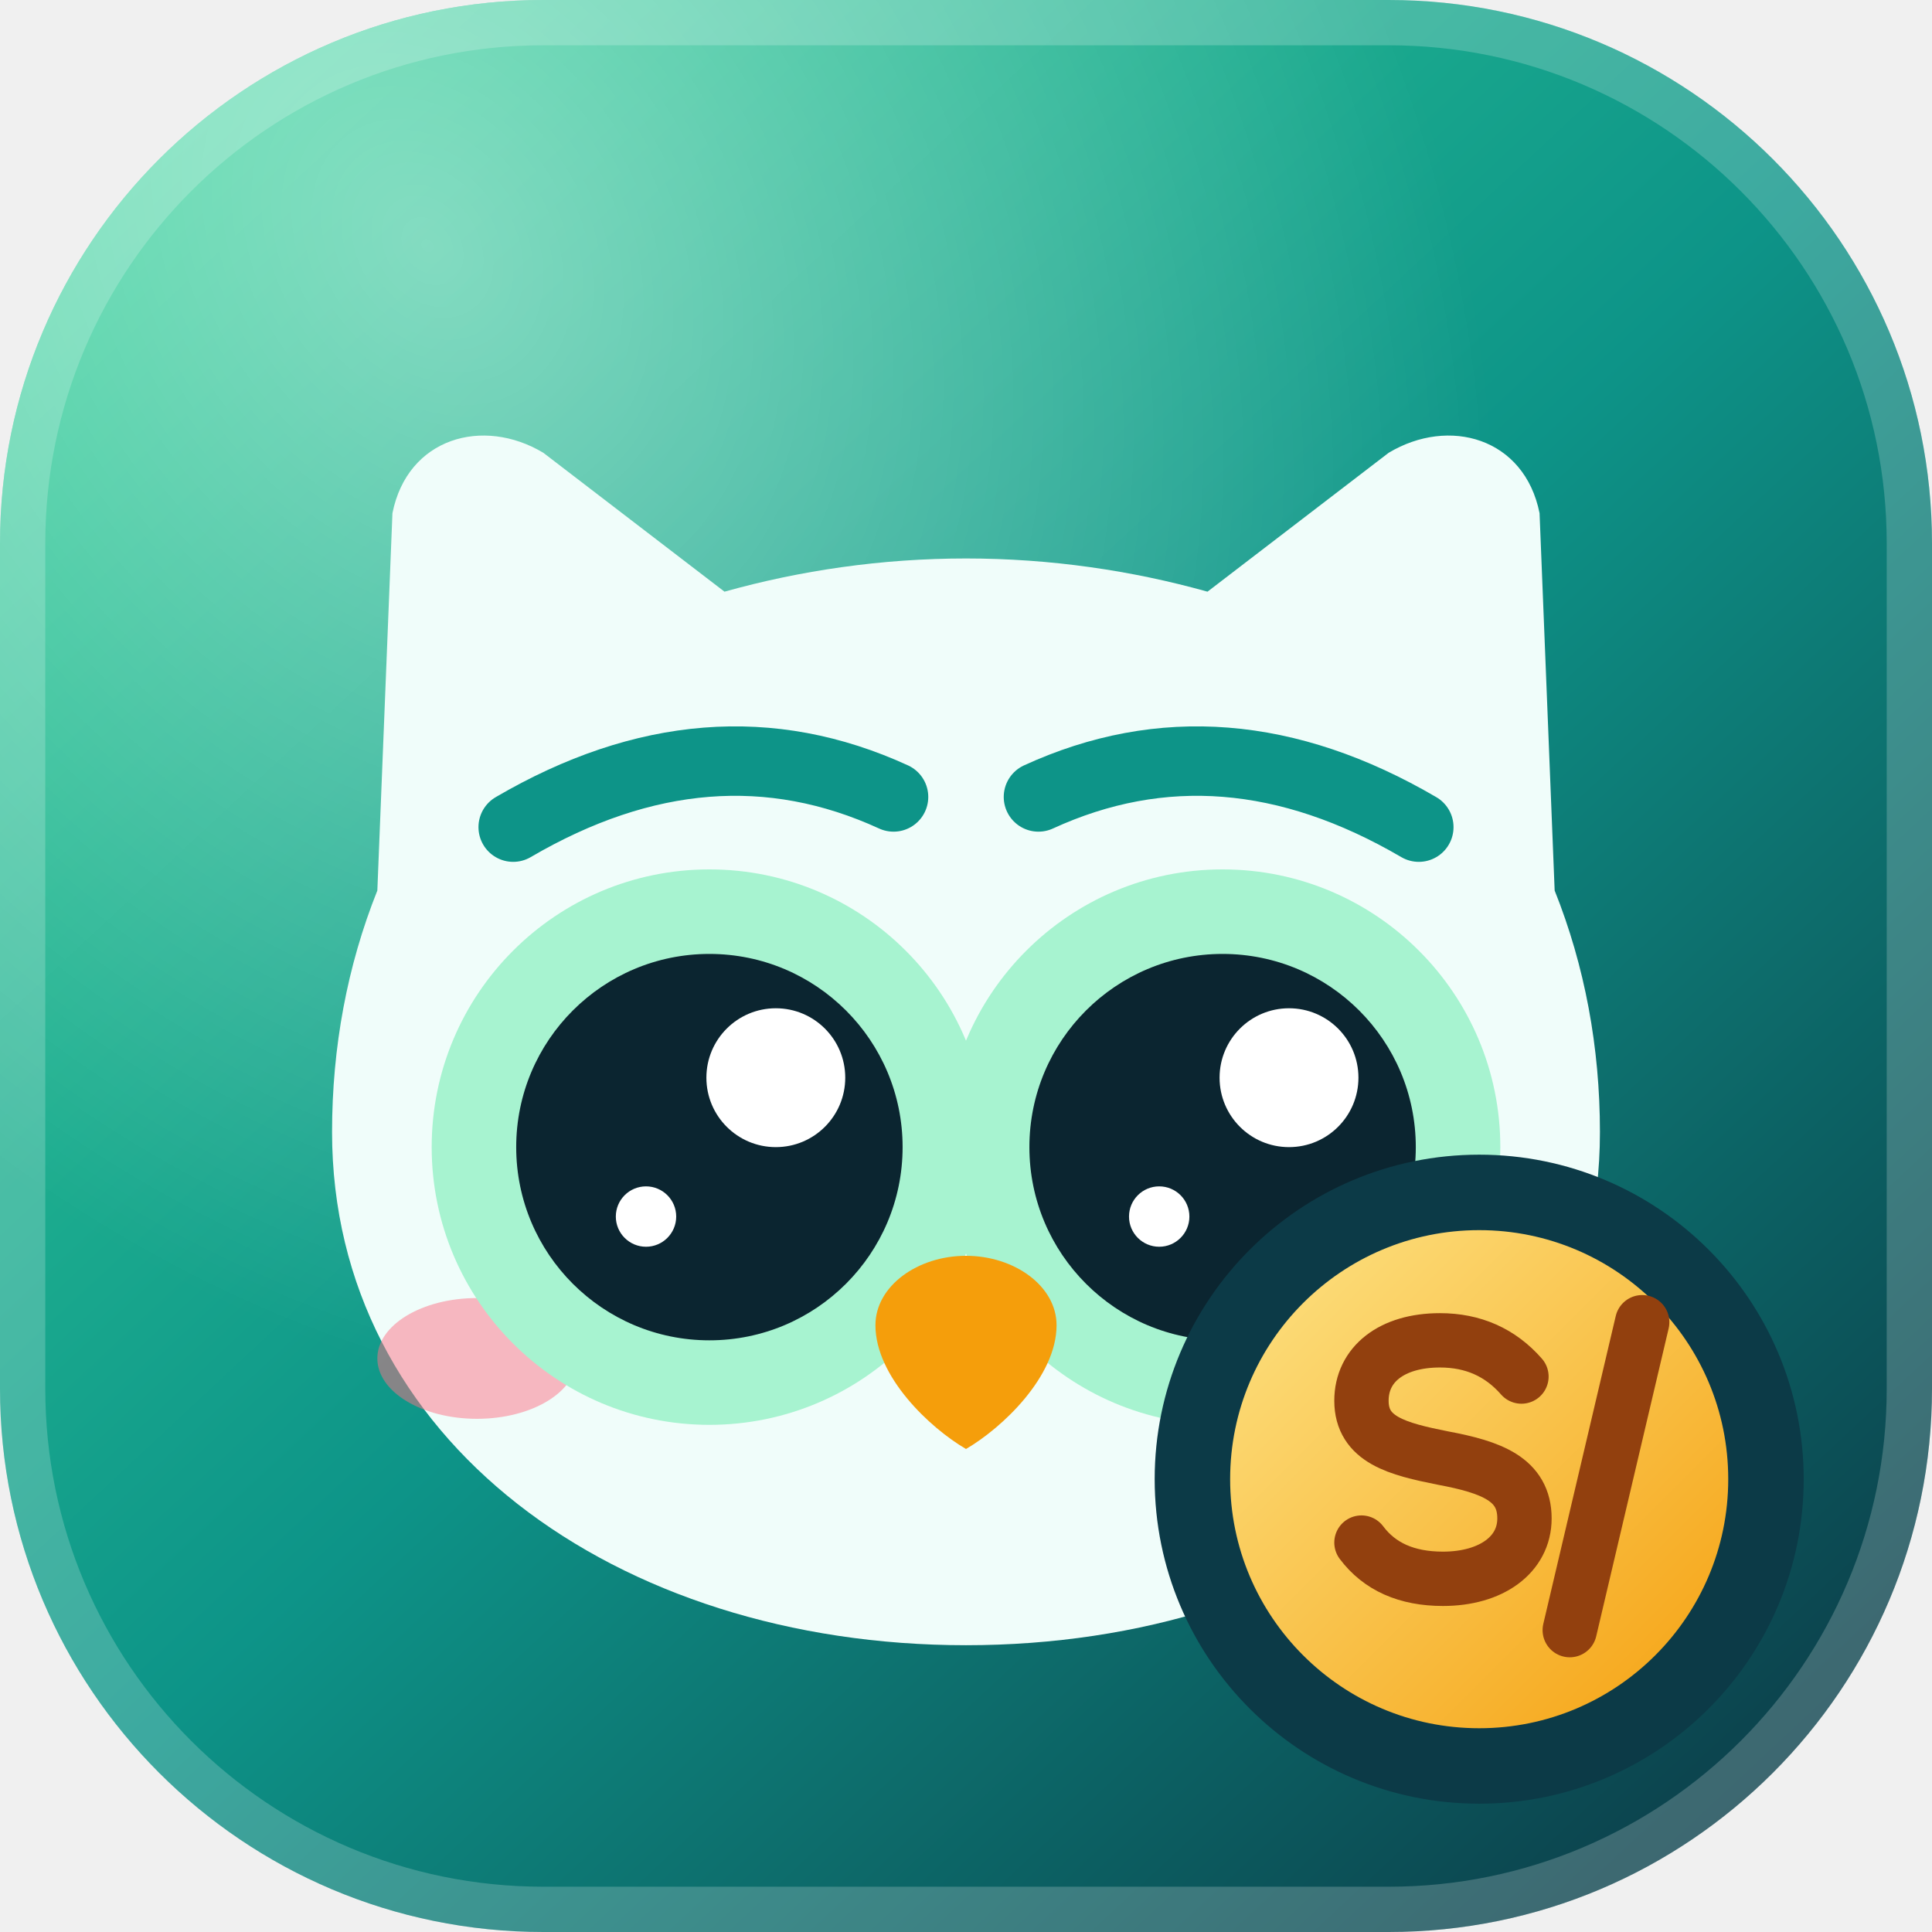
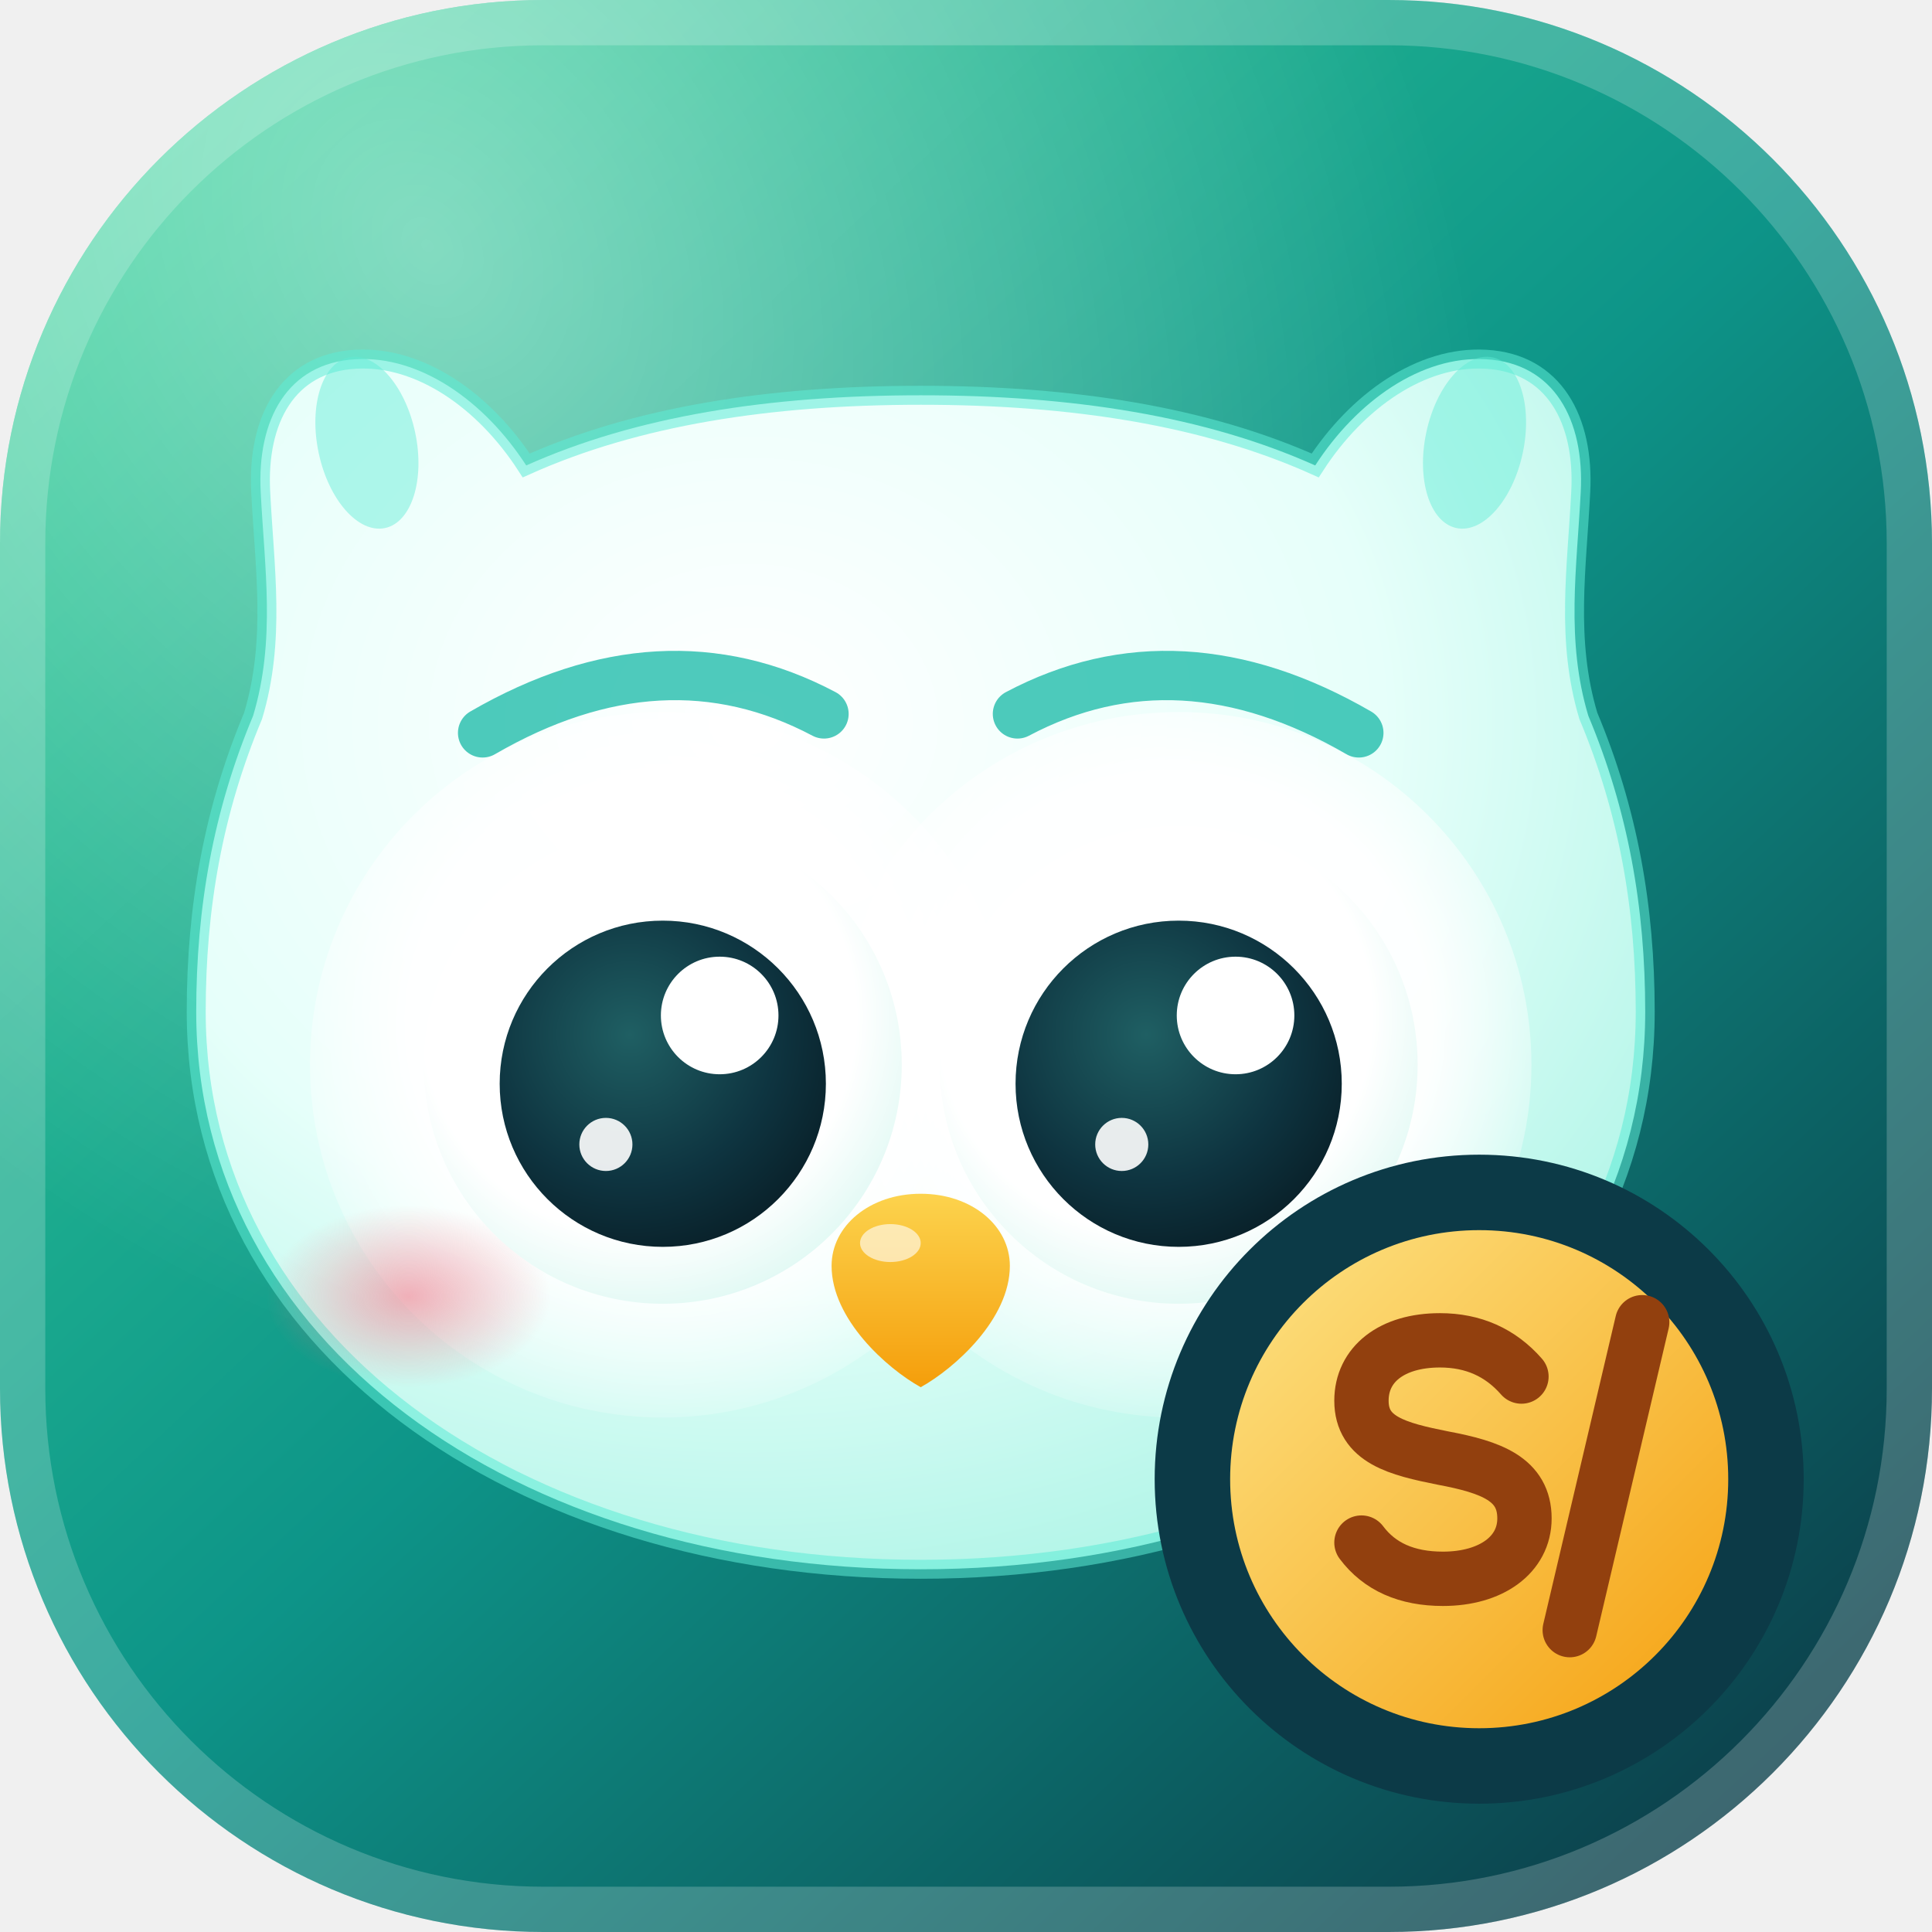
<svg xmlns="http://www.w3.org/2000/svg" viewBox="0 0 64 64" fill="none">
  <defs>
-     <linearGradient id="solvia-bg" x1="4" y1="2" x2="60" y2="62" gradientUnits="userSpaceOnUse">
+     <linearGradient id="s0" x1="4" y1="2" x2="60" y2="62" gradientUnits="userSpaceOnUse">
      <stop offset="0" stop-color="#34d399" />
      <stop offset="0.5" stop-color="#0d9488" />
      <stop offset="1" stop-color="#0c3a47" />
    </linearGradient>
-     <radialGradient id="solvia-glow" cx="0" cy="0" r="1" gradientUnits="userSpaceOnUse" gradientTransform="translate(14 8) rotate(55) scale(42 32)">
+     <radialGradient id="s1" cx="0" cy="0" r="1" gradientUnits="userSpaceOnUse" gradientTransform="translate(14 8) rotate(55) scale(42 32)">
      <stop offset="0" stop-color="#ffffff" stop-opacity="0.42" />
      <stop offset="1" stop-color="#ffffff" stop-opacity="0" />
    </radialGradient>
-     <linearGradient id="solvia-gold" x1="40" y1="40" x2="58" y2="58" gradientUnits="userSpaceOnUse">
+     <linearGradient id="s2" x1="40" y1="40" x2="58" y2="58" gradientUnits="userSpaceOnUse">
      <stop offset="0" stop-color="#fde68a" />
      <stop offset="1" stop-color="#f59e0b" />
    </linearGradient>
  </defs>
-   <rect width="64" height="64" rx="18" fill="url(#solvia-bg)" />
-   <rect width="64" height="64" rx="18" fill="url(#solvia-glow)" />
+   <rect width="64" height="64" rx="18" fill="url(#s0)" />
+   <rect width="64" height="64" rx="18" fill="url(#s1)" />
  <rect x="0.75" y="0.75" width="62.5" height="62.5" rx="17.25" stroke="#ffffff" stroke-opacity="0.2" stroke-width="1.5" />
-   <path d="M13 17C13.5 14.5 16 13.8 18 15L24 19.6C26.5 18.9 29.2 18.5 32 18.5C34.8 18.5 37.5 18.9 40 19.6L46 15C48 13.8 50.5 14.5 51 17L51.5 29.5C52.5 32 53 34.7 53 37.5C53 47.7 43.6 54.5 32 54.5C20.4 54.5 11 47.7 11 37.5C11 34.7 11.5 32 12.5 29.5Z" fill="#f0fdfa" />
-   <path d="M17 27.4Q23.5 23.6 29.6 26.4" stroke="#0d9488" stroke-width="2.3" stroke-linecap="round" />
-   <path d="M34.4 26.4Q40.5 23.6 47 27.4" stroke="#0d9488" stroke-width="2.3" stroke-linecap="round" />
-   <ellipse cx="15.8" cy="45" rx="3.3" ry="2" fill="#fb7185" opacity="0.5" />
-   <ellipse cx="48.2" cy="45" rx="3.3" ry="2" fill="#fb7185" opacity="0.5" />
-   <circle cx="23.5" cy="38" r="9.2" fill="#a7f3d0" />
-   <circle cx="40.5" cy="38" r="9.2" fill="#a7f3d0" />
-   <circle cx="23.5" cy="38" r="6.4" fill="#0b2530" />
-   <circle cx="40.5" cy="38" r="6.4" fill="#0b2530" />
-   <circle cx="25.7" cy="35.7" r="2.3" fill="#ffffff" />
-   <circle cx="42.7" cy="35.7" r="2.3" fill="#ffffff" />
-   <circle cx="21.4" cy="40.3" r="1" fill="#ffffff" />
-   <circle cx="38.4" cy="40.3" r="1" fill="#ffffff" />
-   <path d="M32 41.6C30.4 41.6 29 42.6 29 43.9C29 45.6 30.8 47.3 32 48C33.2 47.3 35 45.6 35 43.9C35 42.6 33.6 41.6 32 41.6Z" fill="#f59e0b" />
-   <circle cx="49" cy="49" r="9.5" fill="url(#solvia-gold)" stroke="#0c3a47" stroke-width="2.5" />
+   <g transform="translate(-7.196335 -2.926702) scale(0.6282723)">
+     <defs>
+       <radialGradient id="s3" cx="0.38" cy="0.3" r="0.8">
+         <stop offset="0" stop-color="#ffffff" />
+         <stop offset="0.55" stop-color="#e6fffa" />
+         <stop offset="1" stop-color="#a7f3e4" />
+       </radialGradient>
+       <radialGradient id="s4" cx="0.5" cy="0.45" r="0.6">
+         <stop offset="0.6" stop-color="#ffffff" stop-opacity="0.95" />
+         <stop offset="1" stop-color="#ffffff" stop-opacity="0" />
+       </radialGradient>
+       <radialGradient id="s5" cx="0.45" cy="0.4" r="0.65">
+         <stop offset="0.7" stop-color="#ffffff" />
+         <stop offset="1" stop-color="#dcf8f2" />
+       </radialGradient>
+       <radialGradient id="s6" cx="0.4" cy="0.35" r="0.75">
+         <stop offset="0" stop-color="#1f5f63" />
+         <stop offset="0.6" stop-color="#0e3440" />
+         <stop offset="1" stop-color="#081c24" />
+       </radialGradient>
+       <radialGradient id="s7">
+         <stop offset="0" stop-color="#fb7185" stop-opacity="0.55" />
+         <stop offset="1" stop-color="#fb7185" stop-opacity="0" />
+       </radialGradient>
+       <linearGradient id="s8" x1="0" y1="0" x2="0" y2="1">
+         <stop offset="0" stop-color="#fcd34d" />
+         <stop offset="1" stop-color="#f59e0b" />
+       </linearGradient>
+       <radialGradient id="s9" cx="0.4" cy="0.25" r="0.85">
+         <stop offset="0" stop-color="#ffffff" />
+         <stop offset="0.5" stop-color="#d5faf2" />
+         <stop offset="1" stop-color="#7ee8d4" />
+       </radialGradient>
+       <radialGradient id="s10" cx="0.5" cy="0.35" r="0.65">
+         <stop offset="0" stop-color="#ffffff" stop-opacity="0.95" />
+         <stop offset="1" stop-color="#ffffff" stop-opacity="0.35" />
+       </radialGradient>
+       <linearGradient id="s11" x1="0" y1="0" x2="0.35" y2="1">
+         <stop offset="0" stop-color="#5eead4" />
+         <stop offset="1" stop-color="#0f9f8f" />
+       </linearGradient>
+       <linearGradient id="s12" x1="0" y1="0" x2="1" y2="1">
+         <stop offset="0" stop-color="#fde68a" />
+         <stop offset="1" stop-color="#f59e0b" />
+       </linearGradient>
+       <linearGradient id="s13" x1="0" y1="0" x2="0" y2="1">
+         <stop offset="0" stop-color="#fcd34d" />
+         <stop offset="1" stop-color="#f59e0b" />
+       </linearGradient>
+       <radialGradient id="s14">
+         <stop offset="0" stop-color="#0b2530" stop-opacity="0.22" />
+         <stop offset="1" stop-color="#0b2530" stop-opacity="0" />
+       </radialGradient>
+     </defs>
+     <g>
+       <path d="M60 25.5C68 25.5 75 26.6 80.8 29.2C83 25.8 86.4 23.4 89.8 23.6C93.4 23.8 95 26.8 94.8 30.6C94.6 34.6 94 38.4 95.2 42.4C97.3 47.4 98.2 52.5 98.2 58C98.2 75.4 81.4 87.4 60 87.4C38.6 87.4 21.8 75.4 21.8 58C21.8 52.5 22.7 47.4 24.8 42.4C26 38.4 25.4 34.6 25.2 30.6C25 26.8 26.6 23.8 30.2 23.6C33.6 23.4 37 25.8 39.2 29.2C45 26.6 52 25.5 60 25.5Z" fill="url(#s3)" stroke="#5eead4" stroke-opacity="0.55" stroke-width="1" />
+       <ellipse cx="89.2" cy="28" rx="2.6" ry="4.6" transform="rotate(12 89.2 28)" fill="#5eead4" opacity="0.45" />
+       <ellipse cx="30.8" cy="28" rx="2.6" ry="4.6" transform="rotate(-12 30.8 28)" fill="#5eead4" opacity="0.45" />
+       <circle cx="46.4" cy="60.8" r="18.6" fill="url(#s4)" />
+       <circle cx="73.6" cy="60.8" r="18.6" fill="url(#s4)" />
+       <g stroke="#14b8a6" stroke-width="2.6" stroke-linecap="round" fill="none" opacity="0.75">
+         <path d="M36.9 43.3Q46.4 37.8 54.9 42.3" />
+         <path d="M65.1 42.3Q73.6 37.8 83.1 43.3" />
+       </g>
+       <ellipse cx="33" cy="73" rx="7.5" ry="4.8" fill="url(#s7)" />
+       <ellipse cx="87" cy="73" rx="7.5" ry="4.8" fill="url(#s7)" />
+       <g>
+         <circle cx="46.4" cy="60.8" r="12.6" fill="url(#s5)" />
+         <g>
+           <circle cx="46.4" cy="61.8" r="8.6" fill="url(#s6)" />
+           <circle cx="49.4" cy="58.2" r="3.1" fill="#ffffff" />
+           <circle cx="43.4" cy="65" r="1.4" fill="#ffffff" opacity="0.9" />
+         </g>
+       </g>
+       <g>
+         <circle cx="73.6" cy="60.8" r="12.6" fill="url(#s5)" />
+         <g>
+           <circle cx="73.6" cy="61.8" r="8.6" fill="url(#s6)" />
+           <circle cx="76.6" cy="58.2" r="3.1" fill="#ffffff" />
+           <circle cx="70.6" cy="65" r="1.4" fill="#ffffff" opacity="0.9" />
+         </g>
+       </g>
+       <path d="M60 67.6C57.3 67.6 55.3 69.3 55.3 71.4C55.3 74.2 58.2 76.8 60 77.8C61.8 76.8 64.7 74.2 64.7 71.4C64.7 69.3 62.7 67.6 60 67.6Z" fill="url(#s8)" />
+       <ellipse cx="58.4" cy="70.2" rx="1.6" ry="1" fill="#ffffff" opacity="0.6" />
+     </g>
+   </g>
+   <circle cx="49" cy="49" r="9.5" fill="url(#s2)" stroke="#0c3a47" stroke-width="2.5" />
  <path d="M50.4 45.6C49.7 44.8 48.8 44.4 47.7 44.4C46.1 44.4 45.1 45.2 45.1 46.4C45.1 47.7 46.3 48 47.8 48.3C49.4 48.6 50.5 49 50.5 50.3C50.5 51.5 49.4 52.3 47.8 52.3C46.6 52.3 45.7 51.9 45.1 51.1" stroke="#92400e" stroke-width="1.8" stroke-linecap="round" stroke-linejoin="round" />
  <path d="M54.4 43.8L52 54" stroke="#92400e" stroke-width="1.8" stroke-linecap="round" />
</svg>
